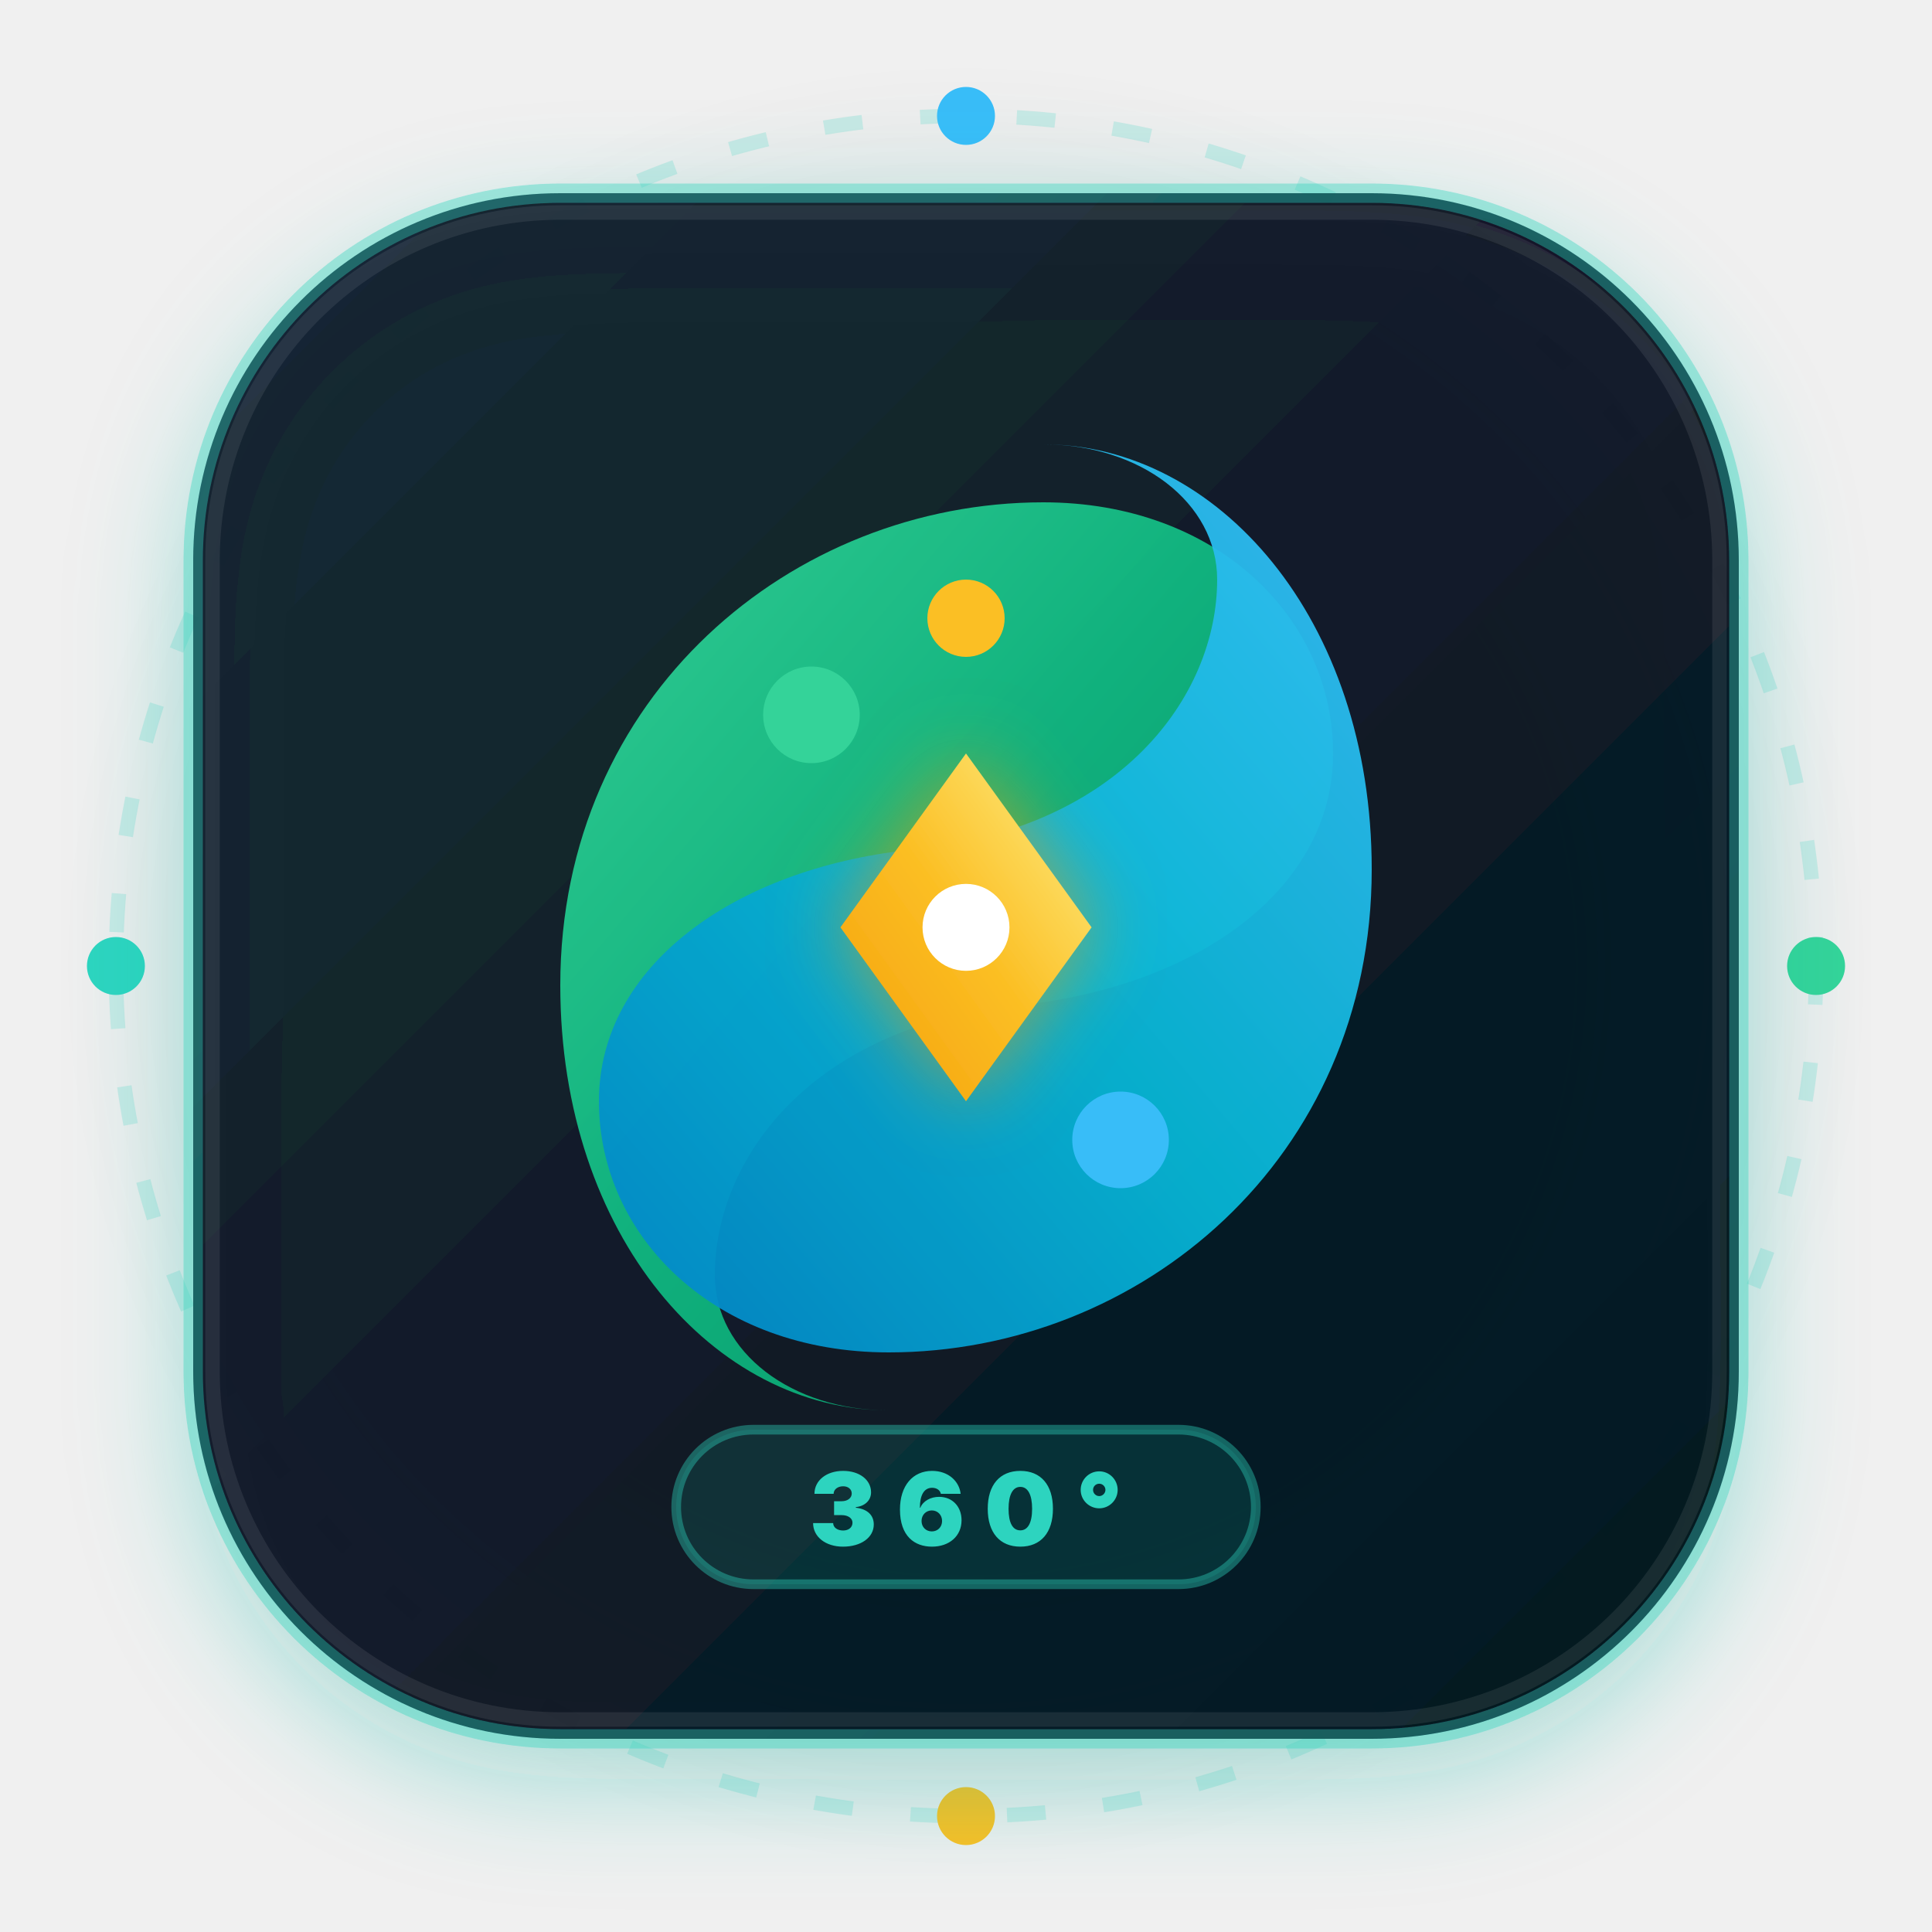
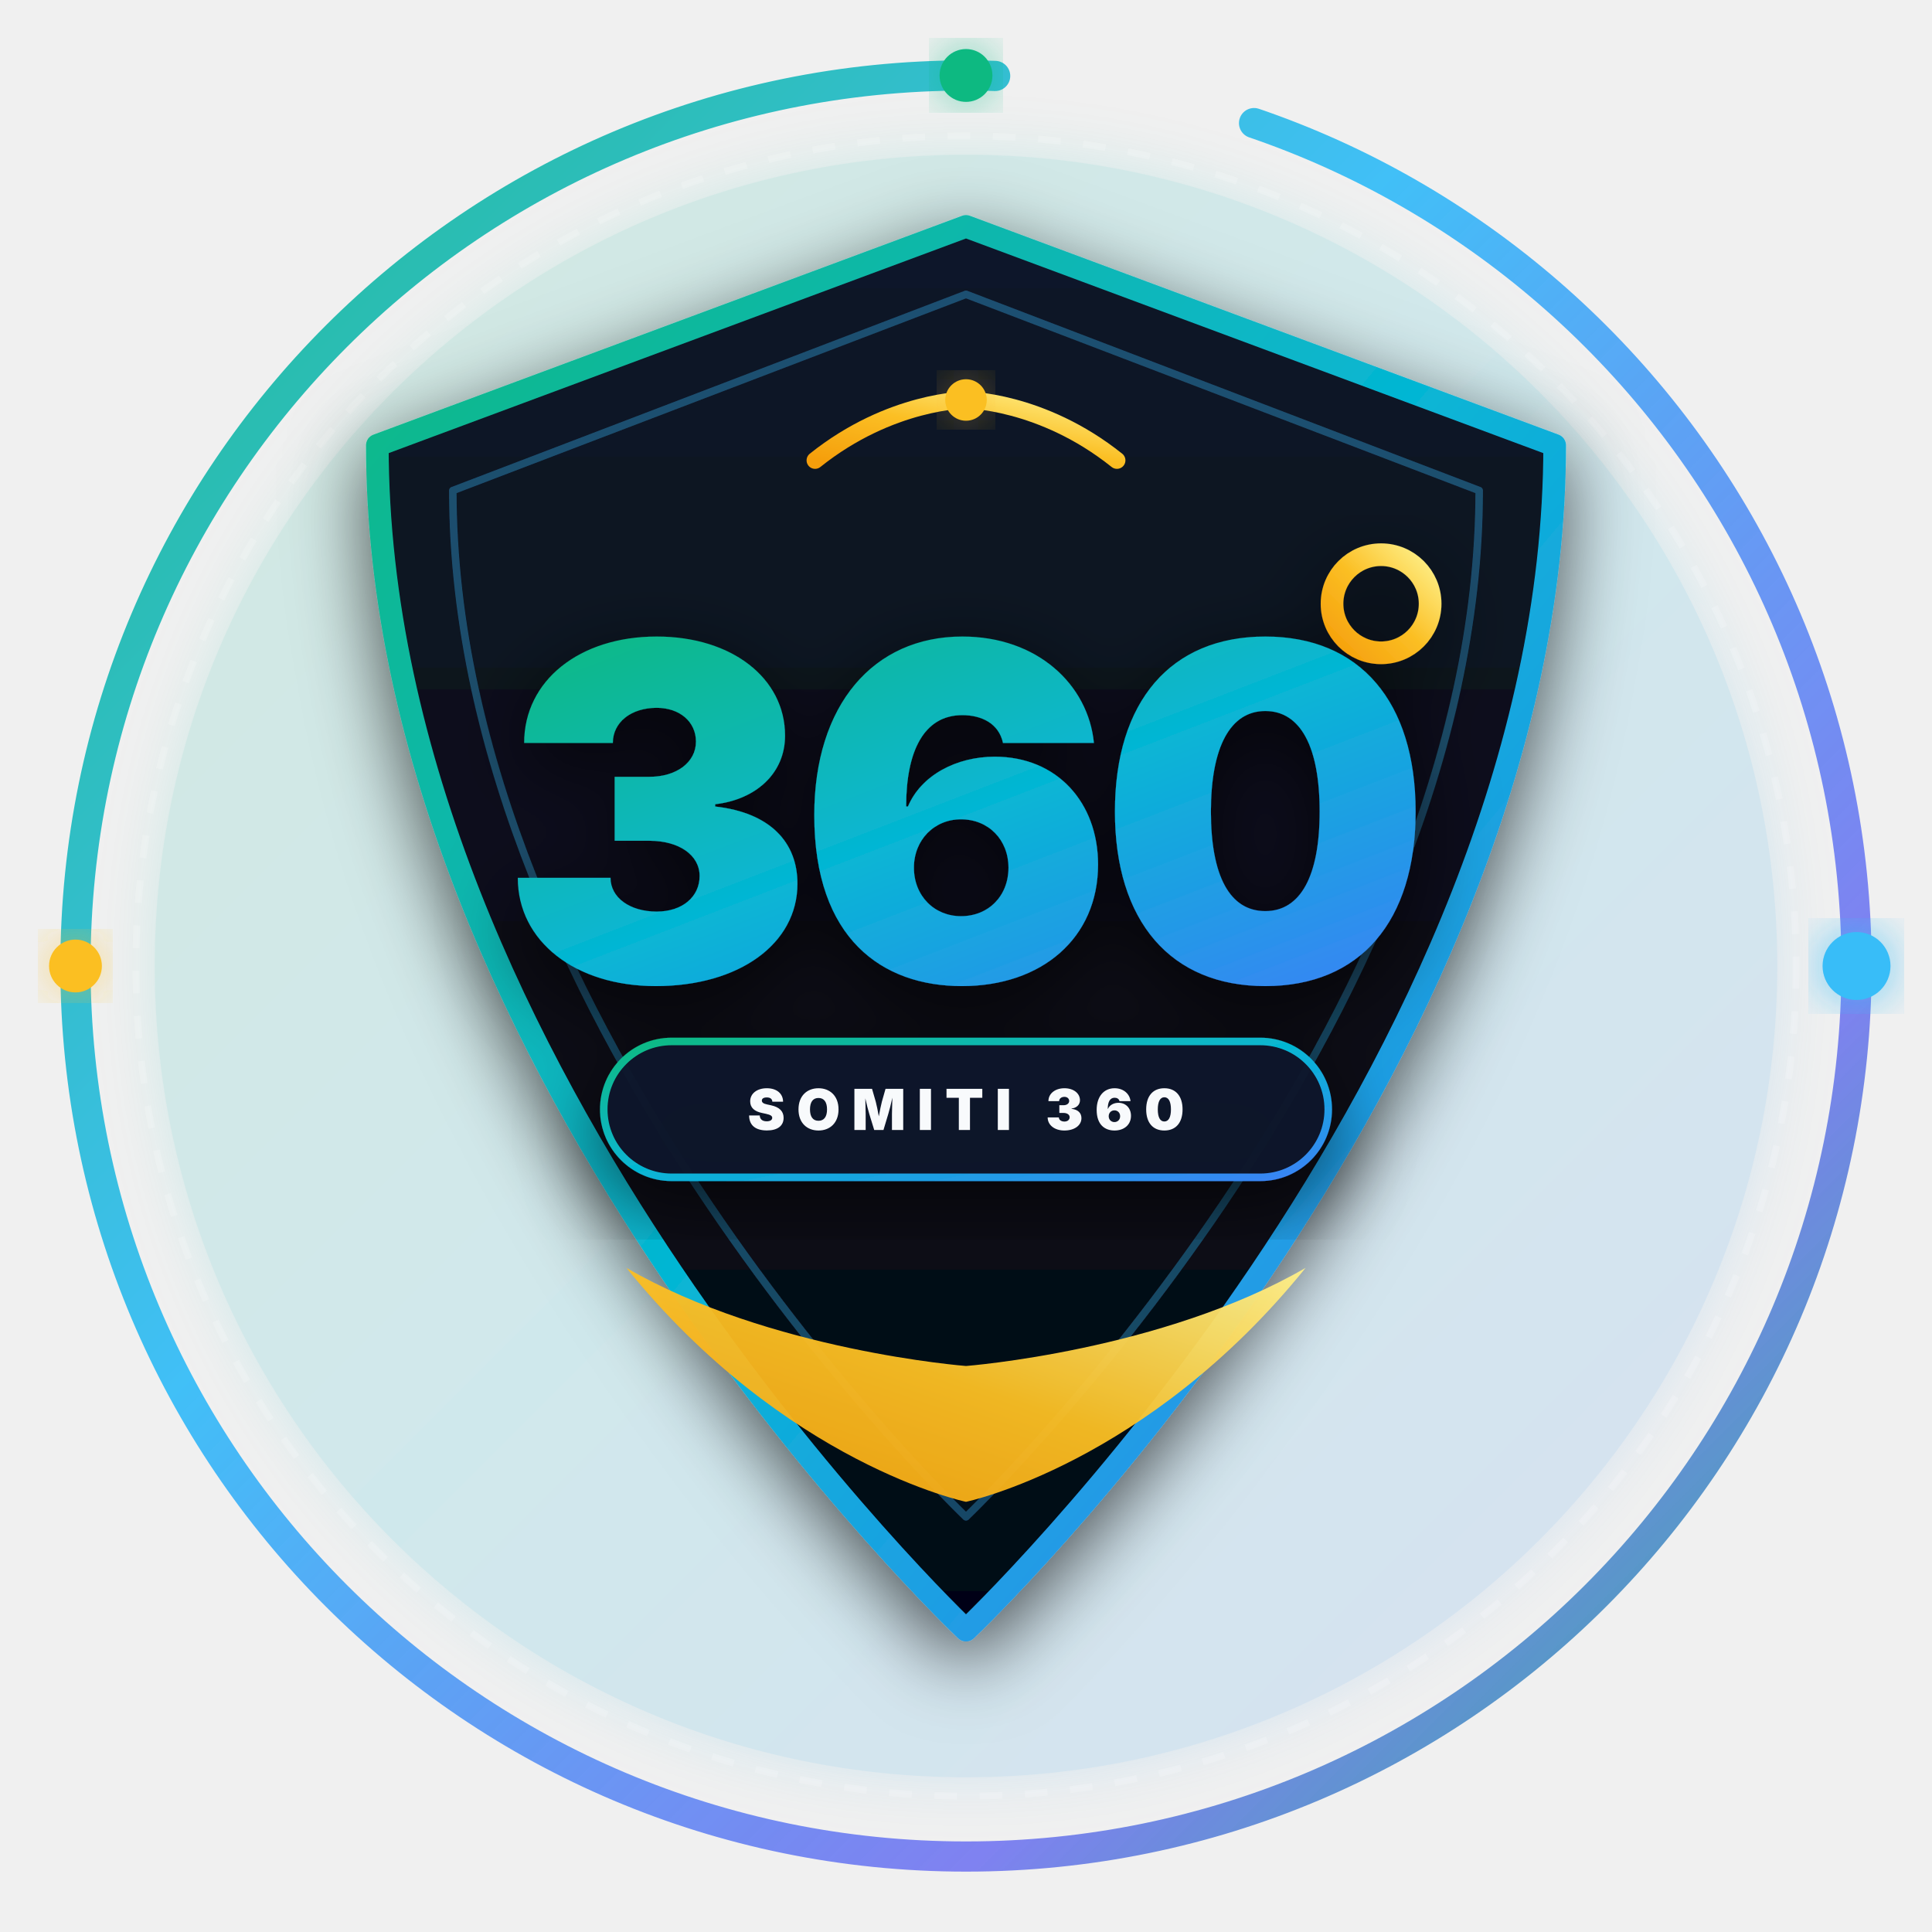
- <svg xmlns="http://www.w3.org/2000/svg" viewBox="0 0 200 200" width="100%" height="100%" fill="none">
+ <svg xmlns="http://www.w3.org/2000/svg" viewBox="0 0 512 512" width="100%" height="100%">
  <defs>
-     <radialGradient id="somitiGlow" cx="50%" cy="50%" r="50%">
-       <stop offset="0%" stop-color="#14b8a6" stop-opacity="0.3" />
-       <stop offset="70%" stop-color="#0f766e" stop-opacity="0.08" />
-       <stop offset="100%" stop-color="#042f2e" stop-opacity="0" />
-     </radialGradient>
-     <linearGradient id="emeraldGrad" x1="0%" y1="0%" x2="100%" y2="100%">
-       <stop offset="0%" stop-color="#34d399" />
-       <stop offset="45%" stop-color="#10b981" />
-       <stop offset="100%" stop-color="#059669" />
+     <linearGradient id="emeraldGlow" x1="0%" y1="0%" x2="100%" y2="100%">
+       <stop offset="0%" stop-color="#10b981" />
+       <stop offset="50%" stop-color="#06b6d4" />
+       <stop offset="100%" stop-color="#3b82f6" />
    </linearGradient>
-     <linearGradient id="cyanGrad" x1="100%" y1="0%" x2="0%" y2="100%">
-       <stop offset="0%" stop-color="#38bdf8" />
-       <stop offset="50%" stop-color="#06b6d4" />
-       <stop offset="100%" stop-color="#0284c7" />
-     </linearGradient>
-     <linearGradient id="goldGrad" x1="0%" y1="100%" x2="100%" y2="0%">
+     <linearGradient id="goldAccent" x1="0%" y1="100%" x2="100%" y2="0%">
      <stop offset="0%" stop-color="#f59e0b" />
      <stop offset="50%" stop-color="#fbbf24" />
      <stop offset="100%" stop-color="#fef08a" />
    </linearGradient>
-     <linearGradient id="glassBg" x1="0%" y1="0%" x2="100%" y2="100%">
-       <stop offset="0%" stop-color="#0f172a" stop-opacity="0.95" />
-       <stop offset="100%" stop-color="#020617" stop-opacity="0.98" />
+     <linearGradient id="shieldBg" x1="0%" y1="0%" x2="0%" y2="100%">
+       <stop offset="0%" stop-color="#0f172a" />
+       <stop offset="60%" stop-color="#090d16" />
+       <stop offset="100%" stop-color="#020617" />
    </linearGradient>
-     <filter id="somitiDropShadow" x="-20%" y="-20%" width="140%" height="140%">
-       <feDropShadow dx="0" dy="4" stdDeviation="6" flood-color="#14b8a6" flood-opacity="0.35" />
+     <linearGradient id="ringOrbit" x1="0%" y1="0%" x2="100%" y2="100%">
+       <stop offset="0%" stop-color="#10b981" stop-opacity="0.95" />
+       <stop offset="40%" stop-color="#38bdf8" stop-opacity="0.95" />
+       <stop offset="75%" stop-color="#6366f1" stop-opacity="0.8" />
+       <stop offset="100%" stop-color="#10b981" stop-opacity="0.95" />
+     </linearGradient>
+     <filter id="glowFilter" x="-20%" y="-20%" width="140%" height="140%">
+       <feGaussianBlur stdDeviation="8" result="blur" />
+       <feComposite in="SourceGraphic" in2="blur" operator="over" />
    </filter>
-     <filter id="goldGlow" x="-30%" y="-30%" width="160%" height="160%">
-       <feDropShadow dx="0" dy="0" stdDeviation="4" flood-color="#f59e0b" flood-opacity="0.6" />
+     <filter id="subtleShadow" x="-10%" y="-10%" width="120%" height="120%">
+       <feDropShadow dx="0" dy="6" stdDeviation="10" flood-color="#000000" flood-opacity="0.65" />
    </filter>
  </defs>
-   <circle cx="100" cy="100" r="94" fill="url(#somitiGlow)" />
-   <circle cx="100" cy="100" r="88" stroke="rgba(45, 212, 191, 0.2)" stroke-width="1.5" stroke-dasharray="4 6" />
-   <circle cx="100" cy="12" r="3" fill="#38bdf8" />
-   <circle cx="188" cy="100" r="3" fill="#34d399" />
-   <circle cx="100" cy="188" r="3" fill="#fbbf24" />
-   <circle cx="12" cy="100" r="3" fill="#2dd4bf" />
-   <rect x="20" y="20" width="160" height="160" rx="38" fill="url(#glassBg)" stroke="rgba(45, 212, 191, 0.4)" stroke-width="2" filter="url(#somitiDropShadow)" />
-   <rect x="22" y="22" width="156" height="156" rx="36" fill="none" stroke="rgba(255, 255, 255, 0.08)" stroke-width="1.5" />
-   <g transform="translate(100, 96)">
-     <path d="M-42 6 C-42 -24 -18 -44 8 -44 C26 -44 38 -32 38 -18 C38 -4 24 6 6 8 C-16 10 -26 24 -26 36 C-26 44 -18 50 -8 50 C-26 50 -42 32 -42 6 Z" fill="url(#emeraldGrad)" opacity="0.95" />
-     <path d="M42 -6 C42 24 18 44 -8 44 C-26 44 -38 32 -38 18 C-38 4 -24 -6 -6 -8 C16 -10 26 -24 26 -36 C26 -44 18 -50 8 -50 C26 -50 42 -32 42 -6 Z" fill="url(#cyanGrad)" opacity="0.95" />
-     <path d="M0 -18 L13 0 L0 18 L-13 0 Z" fill="url(#goldGrad)" filter="url(#goldGlow)" />
-     <circle cx="0" cy="0" r="4.5" fill="#ffffff" />
-     <circle cx="-16" cy="-22" r="5" fill="#34d399" />
-     <circle cx="16" cy="22" r="5" fill="#38bdf8" />
-     <circle cx="0" cy="-32" r="4" fill="#fbbf24" />
+   <circle cx="256" cy="256" r="215" fill="url(#emeraldGlow)" opacity="0.14" filter="url(#glowFilter)" />
+   <circle cx="256" cy="256" r="236" fill="none" stroke="url(#ringOrbit)" stroke-width="8" stroke-linecap="round" stroke-dasharray="1120 70" />
+   <circle cx="256" cy="256" r="220" fill="none" stroke="rgba(255,255,255,0.18)" stroke-width="1.8" stroke-dasharray="6 6" />
+   <circle cx="492" cy="256" r="9" fill="#38bdf8" filter="url(#glowFilter)" />
+   <circle cx="256" cy="20" r="7" fill="#10b981" filter="url(#glowFilter)" />
+   <circle cx="20" cy="256" r="7" fill="#fbbf24" filter="url(#glowFilter)" />
+   <g filter="url(#subtleShadow)">
+     <path d="M256 60 L412 118 C412 284 256 432 256 432 C256 432 100 284 100 118 Z" fill="url(#shieldBg)" stroke="url(#emeraldGlow)" stroke-width="6" stroke-linejoin="round" />
+     <path d="M256 78 L392 130 C392 272 256 402 256 402 C256 402 120 272 120 130 Z" fill="none" stroke="rgba(56, 189, 248, 0.35)" stroke-width="2" stroke-linejoin="round" />
  </g>
-   <g transform="translate(100, 158)">
-     <rect x="-30" y="-10" width="60" height="16" rx="8" fill="rgba(20, 184, 166, 0.15)" stroke="rgba(45, 212, 191, 0.4)" stroke-width="1" />
-     <text x="0" y="2" text-anchor="middle" font-family="'Inter', system-ui, sans-serif" font-weight="900" font-size="10.5" fill="#2dd4bf" letter-spacing="2">360°</text>
+   <path d="M166 336 C208 388 256 398 256 398 C256 398 304 388 346 336 C308 358 256 362 256 362 C256 362 204 358 166 336 Z" fill="url(#goldAccent)" opacity="0.95" />
+   <g text-anchor="middle" dominant-baseline="central" filter="url(#subtleShadow)">
+     <text x="256" y="215" font-family="'Inter', 'Montserrat', -apple-system, sans-serif" font-weight="900" font-size="124" letter-spacing="-4" fill="url(#emeraldGlow)">360</text>
+     <circle cx="366" cy="160" r="13" fill="none" stroke="url(#goldAccent)" stroke-width="6" />
+     <rect x="160" y="276" width="192" height="36" rx="18" fill="rgba(15, 23, 42, 0.95)" stroke="url(#emeraldGlow)" stroke-width="2" />
+     <text x="256" y="294" font-family="'Inter', 'SolaimanLipi', sans-serif" font-weight="900" font-size="15" letter-spacing="3" fill="#f8fafc">SOMITI 360</text>
  </g>
+   <path d="M216 122 C236 106 256 106 256 106 C256 106 276 106 296 122" fill="none" stroke="url(#goldAccent)" stroke-width="4.5" stroke-linecap="round" />
+   <circle cx="256" cy="106" r="5.5" fill="#fbbf24" filter="url(#glowFilter)" />
</svg>
